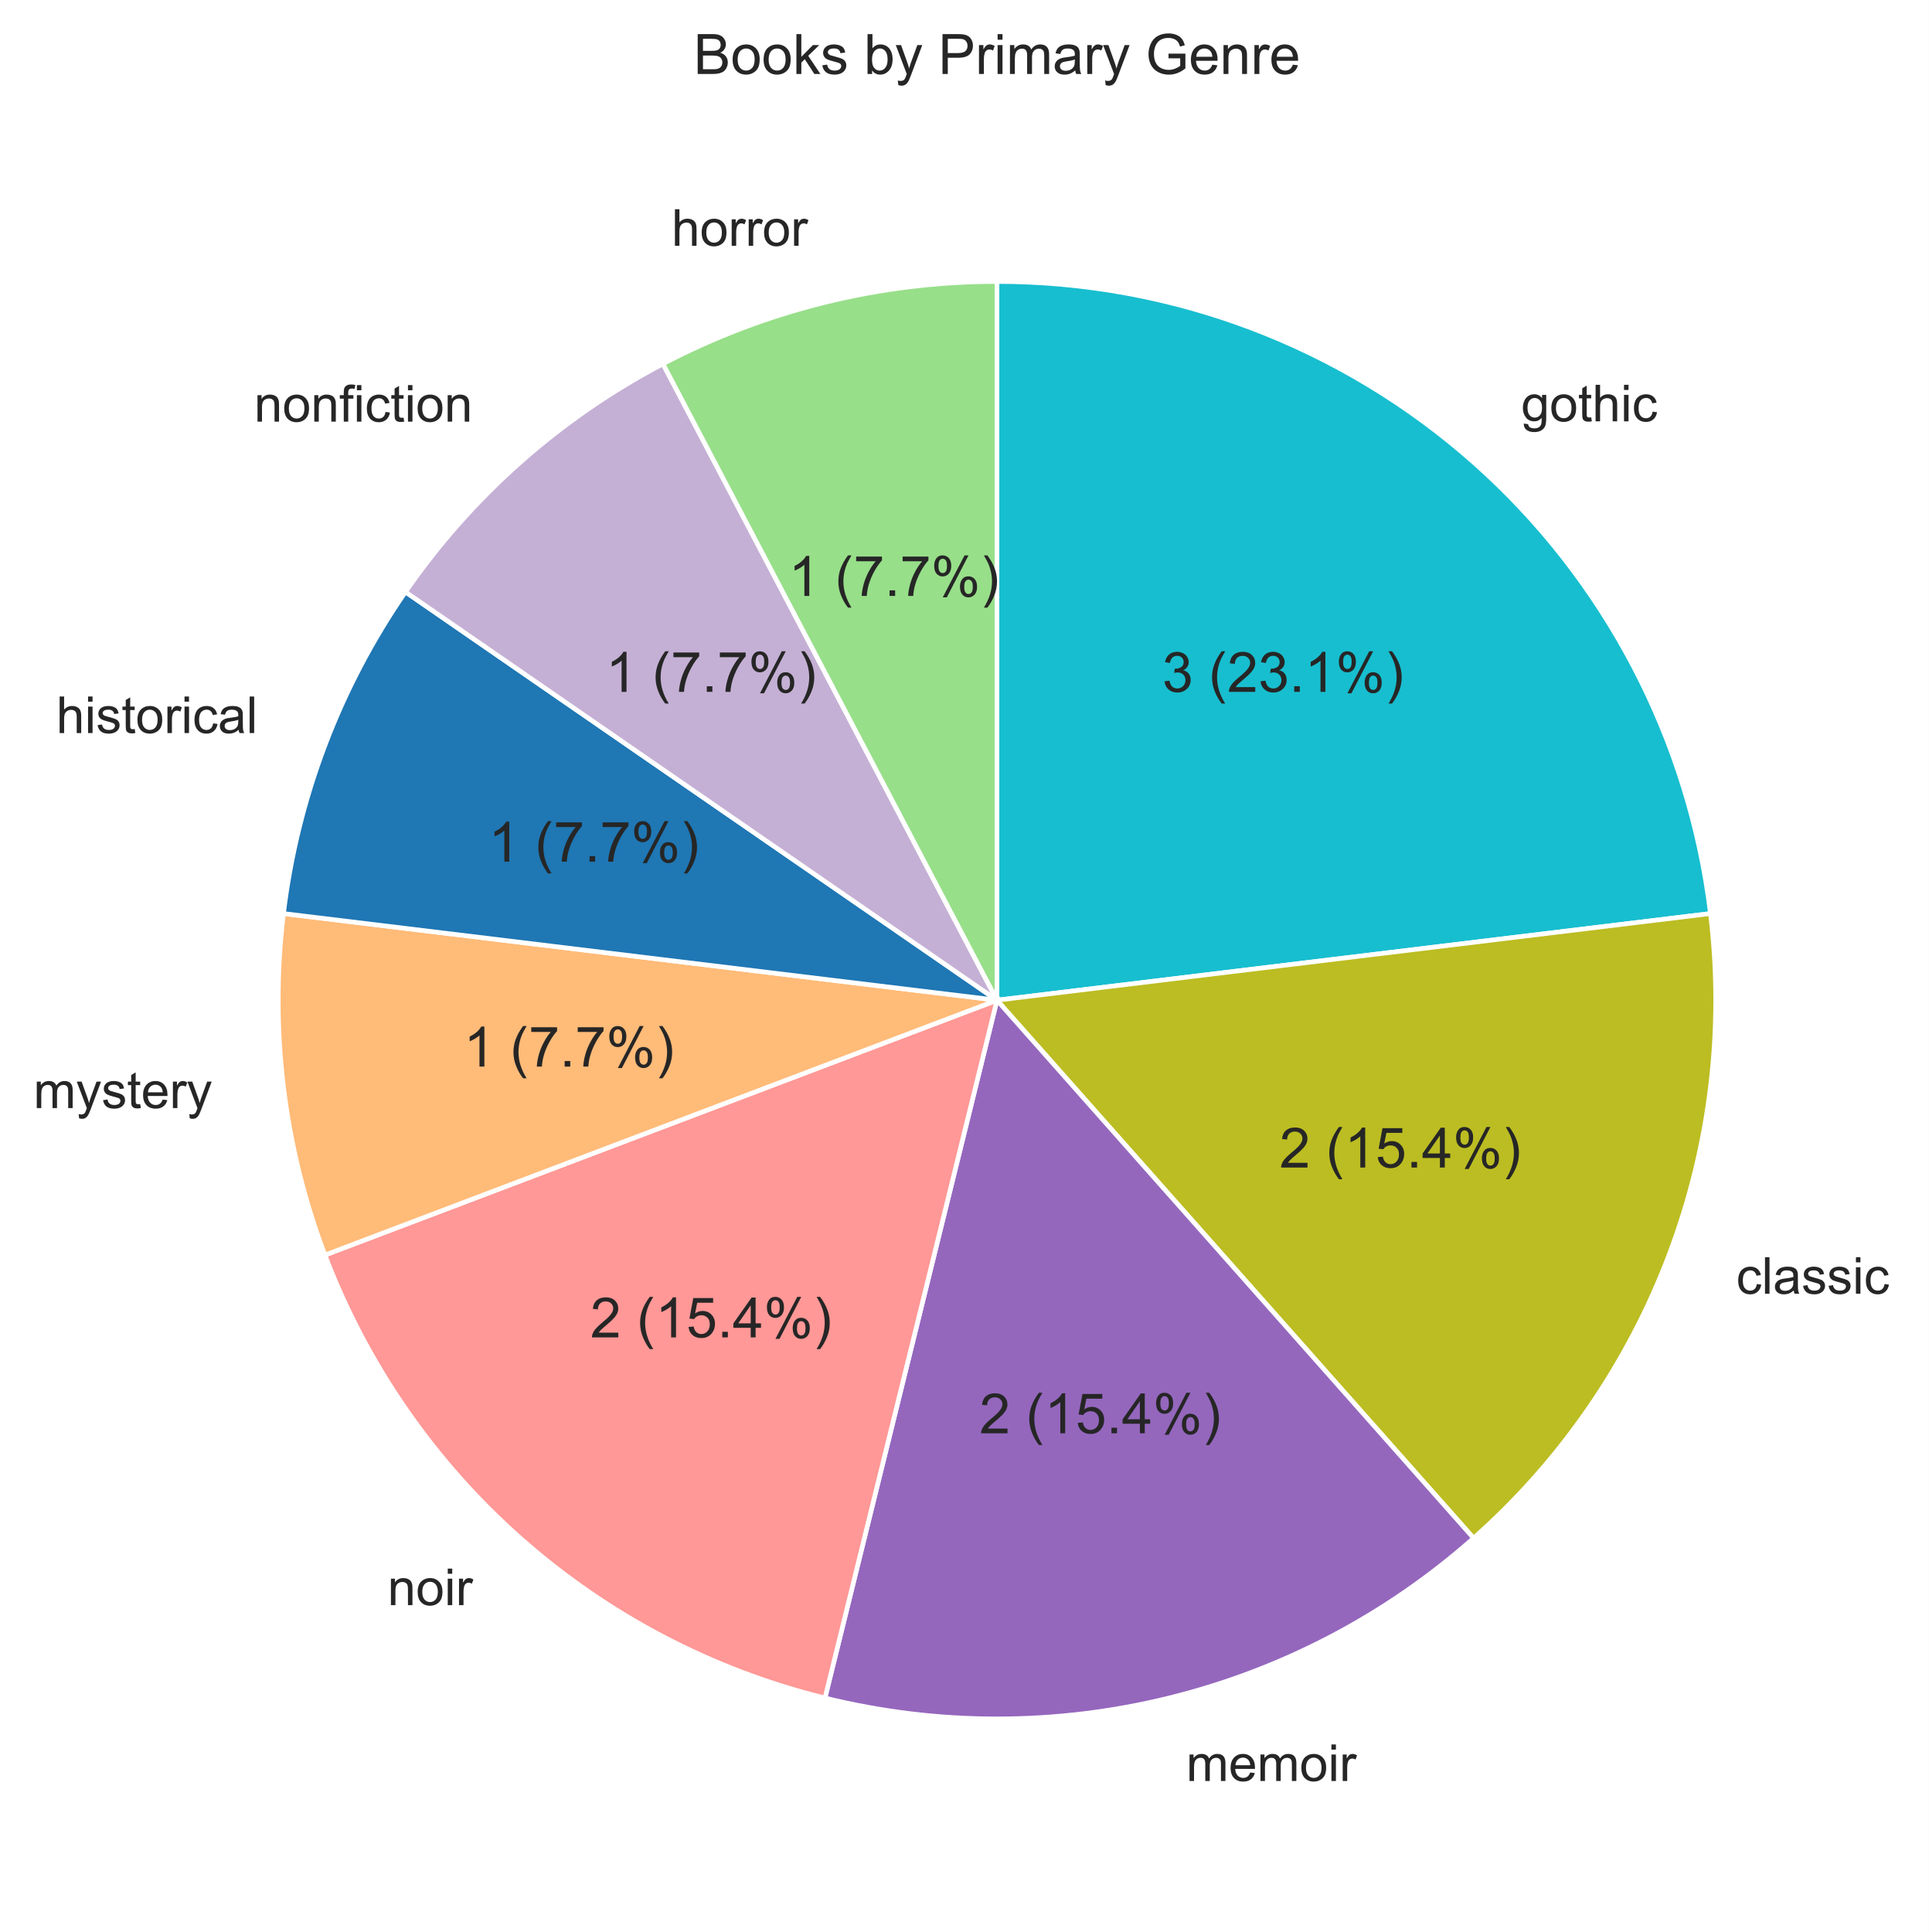
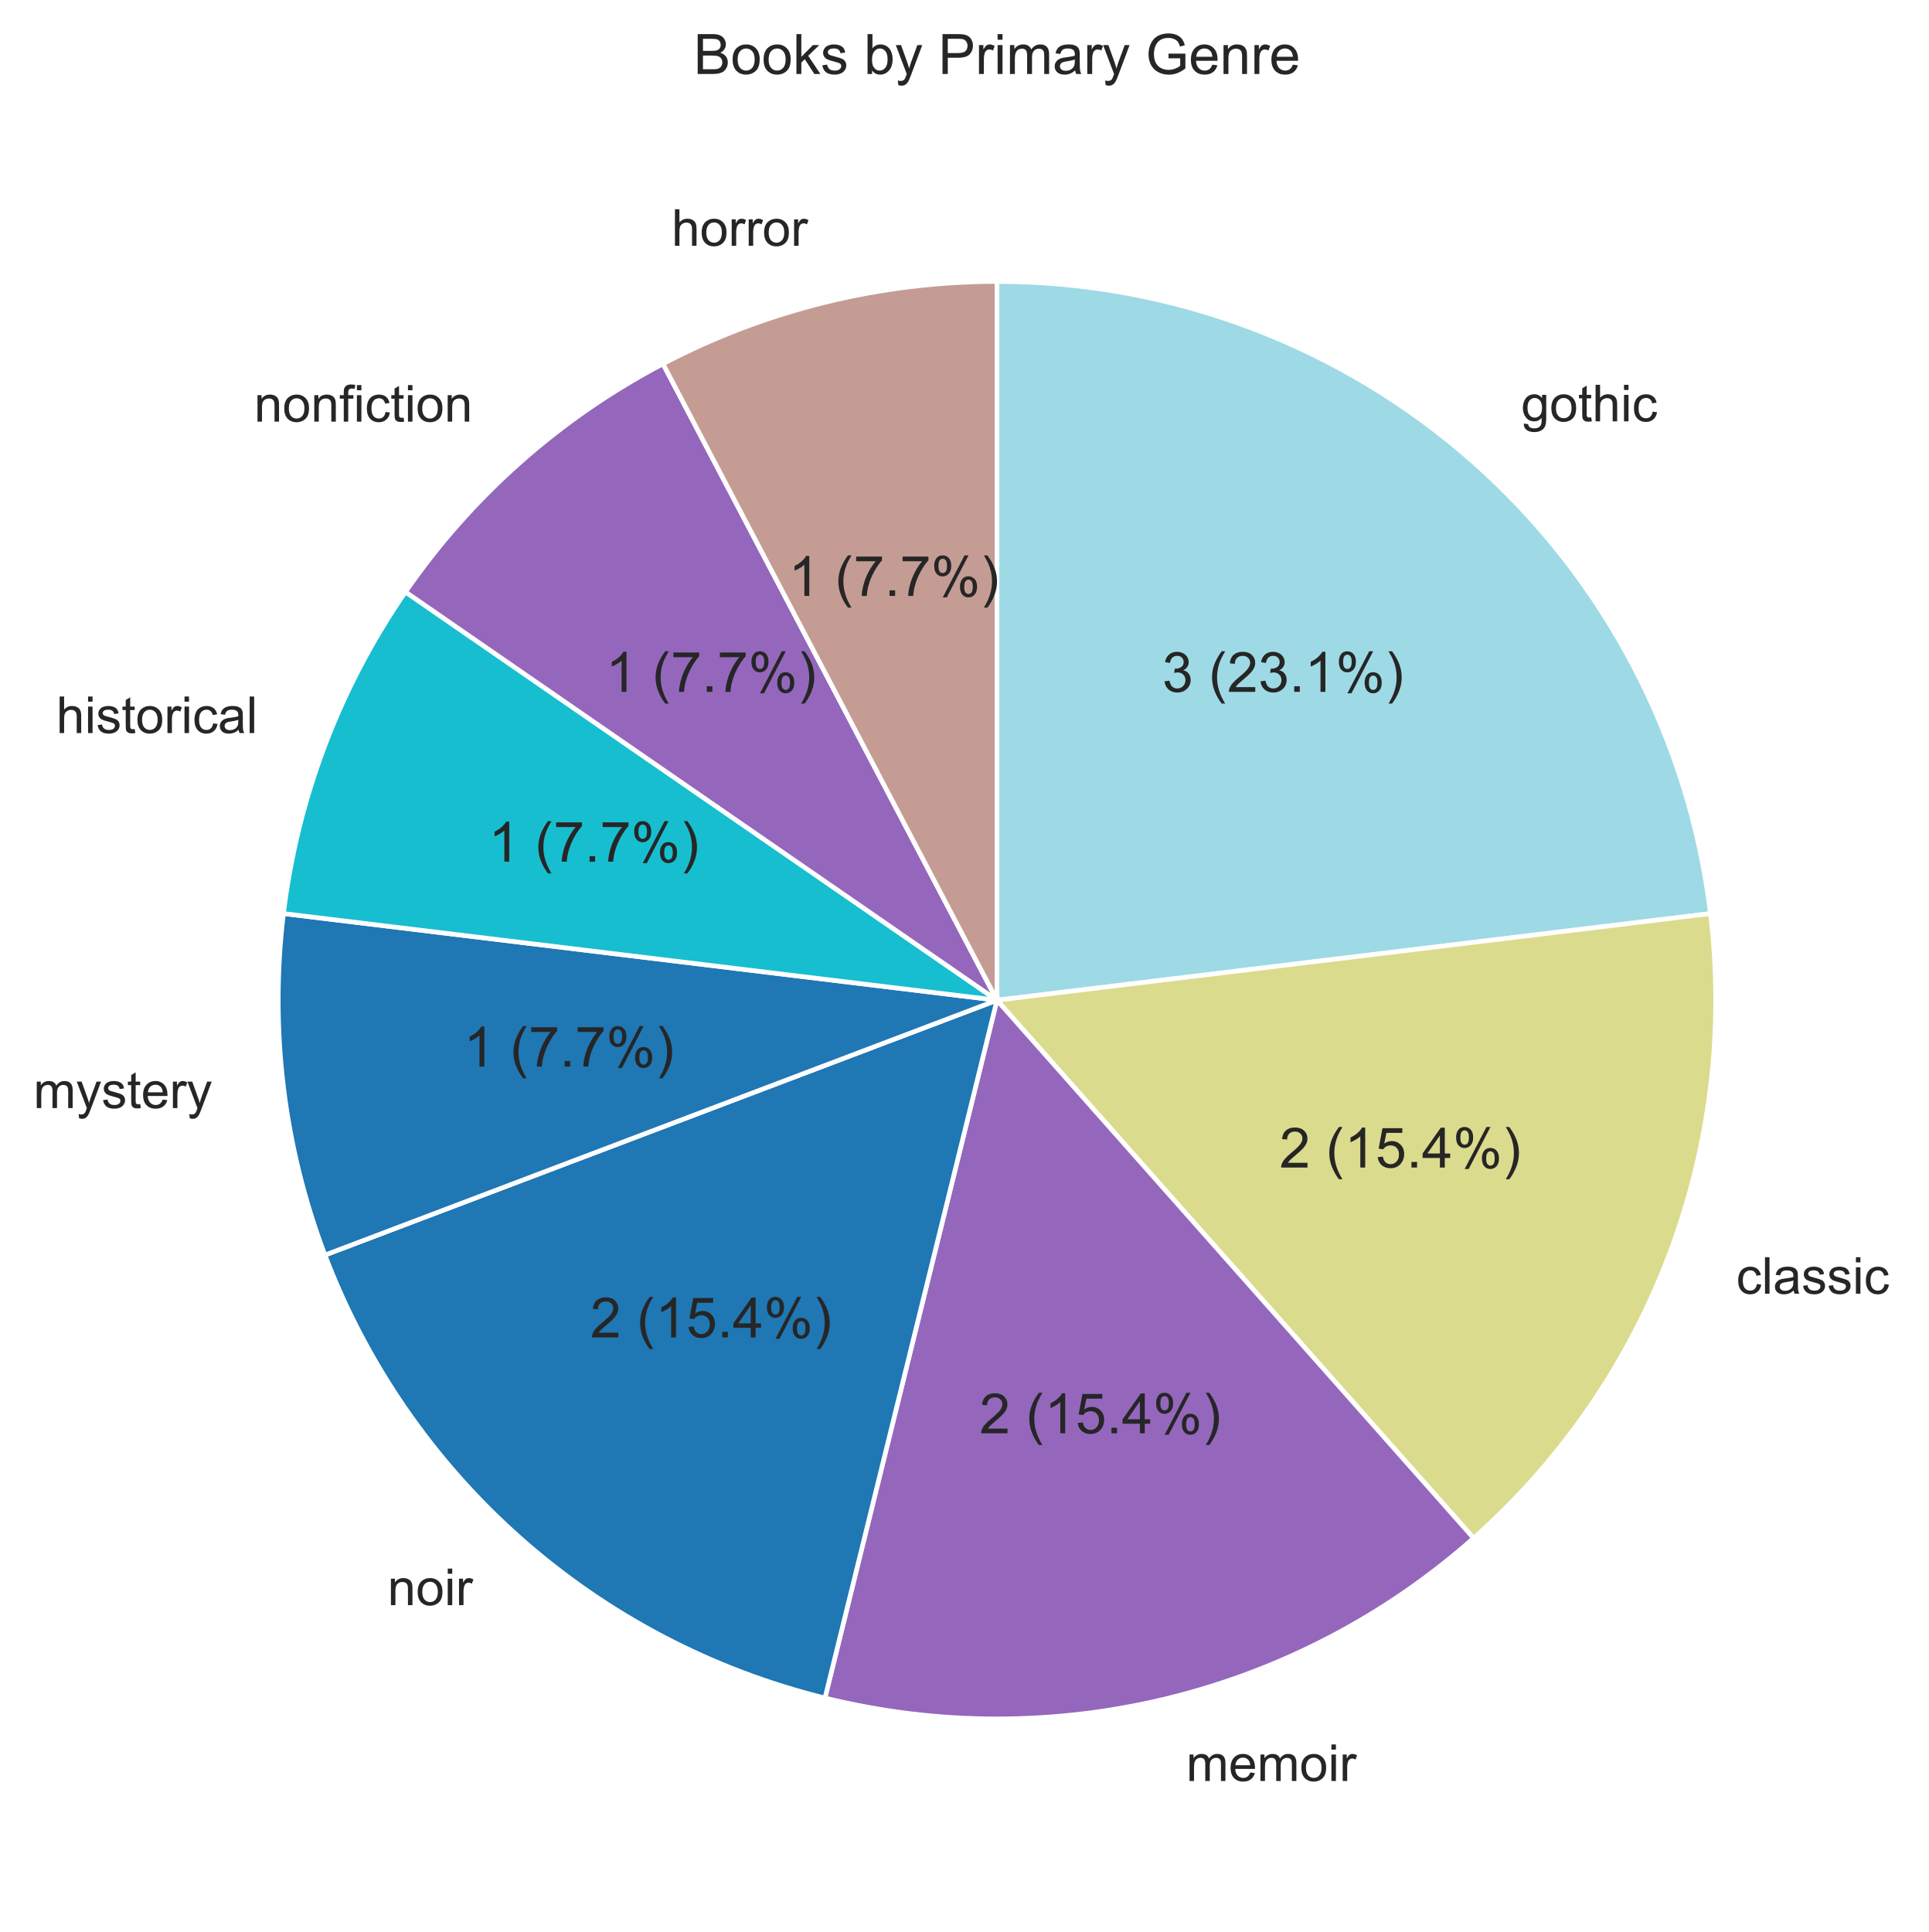
<svg xmlns="http://www.w3.org/2000/svg" xmlns:xlink="http://www.w3.org/1999/xlink" width="415.526pt" height="416.231pt" viewBox="0 0 415.526 416.231" version="1.1">
  <defs>
    <style type="text/css">*{stroke-linejoin: round; stroke-linecap: butt}</style>
  </defs>
  <g id="figure_1">
    <g id="patch_1">
      <path d="M 0 416.231  L 415.526 416.231  L 415.526 0  L 0 0  z " style="fill: #ffffff" />
    </g>
    <g id="axes_1">
      <g id="matplotlib.axis_1" />
      <g id="matplotlib.axis_2" />
      <g id="patch_2">
-         <path d="M 368.487 196.819  C 363.928 159.272 345.766 124.667 317.455 99.585  C 289.144 74.504 252.601 60.645 214.778 60.645  L 214.778 215.483  z " style="fill: #17becf; stroke: #ffffff; stroke-linejoin: miter" />
+         <path d="M 368.487 196.819  C 363.928 159.272 345.766 124.667 317.455 99.585  C 289.144 74.504 252.601 60.645 214.778 60.645  L 214.778 215.483  z " style="fill: #9edae5; stroke: #ffffff; stroke-linejoin: miter" />
      </g>
      <g id="patch_3">
-         <path d="M 317.455 331.381  C 336.217 314.759 350.666 293.827 359.554 270.389  C 368.443 246.952 371.509 221.703 368.487 196.819  L 214.778 215.483  z " style="fill: #bcbd22; stroke: #ffffff; stroke-linejoin: miter" />
+         <path d="M 317.455 331.381  C 336.217 314.759 350.666 293.827 359.554 270.389  C 368.443 246.952 371.509 221.703 368.487 196.819  L 214.778 215.483  z " style="fill: #dbdb8d; stroke: #ffffff; stroke-linejoin: miter" />
      </g>
      <g id="patch_4">
        <path d="M 177.723 365.822  C 202.061 371.821 227.496 371.821 251.833 365.822  C 276.171 359.823 298.692 348.003 317.455 331.381  L 214.778 215.483  z " style="fill: #9467bd; stroke: #ffffff; stroke-linejoin: miter" />
      </g>
      <g id="patch_5">
-         <path d="M 70.002 270.389  C 78.891 293.827 93.339 314.759 112.102 331.381  C 130.864 348.003 153.385 359.823 177.723 365.822  L 214.778 215.483  z " style="fill: #ff9896; stroke: #ffffff; stroke-linejoin: miter" />
+         <path d="M 70.002 270.389  C 78.891 293.827 93.339 314.759 112.102 331.381  C 130.864 348.003 153.385 359.823 177.723 365.822  L 214.778 215.483  z " style="fill: #1f77b4; stroke: #ffffff; stroke-linejoin: miter" />
      </g>
      <g id="patch_6">
-         <path d="M 61.069 196.819  C 59.564 209.216 59.564 221.75 61.069 234.147  C 62.574 246.544 65.574 258.713 70.002 270.389  L 214.778 215.483  z " style="fill: #ffbb78; stroke: #ffffff; stroke-linejoin: miter" />
+         <path d="M 61.069 196.819  C 59.564 209.216 59.564 221.75 61.069 234.147  C 62.574 246.544 65.574 258.713 70.002 270.389  L 214.778 215.483  z " style="fill: #1f77b4; stroke: #ffffff; stroke-linejoin: miter" />
      </g>
      <g id="patch_7">
-         <path d="M 87.349 127.525  C 80.255 137.802 74.43 148.9 70.002 160.577  C 65.574 172.253 62.574 184.423 61.069 196.819  L 214.778 215.483  z " style="fill: #1f77b4; stroke: #ffffff; stroke-linejoin: miter" />
+         <path d="M 87.349 127.525  C 80.255 137.802 74.43 148.9 70.002 160.577  C 65.574 172.253 62.574 184.423 61.069 196.819  L 214.778 215.483  z " style="fill: #17becf; stroke: #ffffff; stroke-linejoin: miter" />
      </g>
      <g id="patch_8">
-         <path d="M 142.821 78.381  C 131.764 84.184 121.449 91.304 112.102 99.585  C 102.754 107.866 94.443 117.248 87.349 127.525  L 214.778 215.483  z " style="fill: #c5b0d5; stroke: #ffffff; stroke-linejoin: miter" />
+         <path d="M 142.821 78.381  C 131.764 84.184 121.449 91.304 112.102 99.585  C 102.754 107.866 94.443 117.248 87.349 127.525  L 214.778 215.483  z " style="fill: #9467bd; stroke: #ffffff; stroke-linejoin: miter" />
      </g>
      <g id="patch_9">
-         <path d="M 214.778 60.645  C 202.29 60.645 189.848 62.156 177.723 65.144  C 165.598 68.133 153.879 72.577 142.821 78.381  L 214.778 215.483  z " style="fill: #98df8a; stroke: #ffffff; stroke-linejoin: miter" />
+         <path d="M 214.778 60.645  C 202.29 60.645 189.848 62.156 177.723 65.144  C 165.598 68.133 153.879 72.577 142.821 78.381  L 214.778 215.483  z " style="fill: #c49c94; stroke: #ffffff; stroke-linejoin: miter" />
      </g>
      <g id="text_1">
        <g style="fill: #262626" transform="translate(327.7225 90.77466) scale(0.11 -0.11)">
          <defs>
            <path id="ArialMT-67" d="M 319 -275  L 866 -356  Q 900 -609 1056 -725  Q 1266 -881 1628 -881  Q 2019 -881 2231 -725  Q 2444 -569 2519 -288  Q 2563 -116 2559 434  Q 2191 0 1641 0  Q 956 0 581 494  Q 206 988 206 1678  Q 206 2153 378 2554  Q 550 2956 876 3175  Q 1203 3394 1644 3394  Q 2231 3394 2613 2919  L 2613 3319  L 3131 3319  L 3131 450  Q 3131 -325 2973 -648  Q 2816 -972 2473 -1159  Q 2131 -1347 1631 -1347  Q 1038 -1347 672 -1080  Q 306 -813 319 -275  z M 784 1719  Q 784 1066 1043 766  Q 1303 466 1694 466  Q 2081 466 2343 764  Q 2606 1063 2606 1700  Q 2606 2309 2336 2618  Q 2066 2928 1684 2928  Q 1309 2928 1046 2623  Q 784 2319 784 1719  z " transform="scale(0.015625)" />
            <path id="ArialMT-6f" d="M 213 1659  Q 213 2581 725 3025  Q 1153 3394 1769 3394  Q 2453 3394 2887 2945  Q 3322 2497 3322 1706  Q 3322 1066 3130 698  Q 2938 331 2570 128  Q 2203 -75 1769 -75  Q 1072 -75 642 372  Q 213 819 213 1659  z M 791 1659  Q 791 1022 1069 705  Q 1347 388 1769 388  Q 2188 388 2466 706  Q 2744 1025 2744 1678  Q 2744 2294 2464 2611  Q 2184 2928 1769 2928  Q 1347 2928 1069 2612  Q 791 2297 791 1659  z " transform="scale(0.015625)" />
            <path id="ArialMT-74" d="M 1650 503  L 1731 6  Q 1494 -44 1306 -44  Q 1000 -44 831 53  Q 663 150 594 308  Q 525 466 525 972  L 525 2881  L 113 2881  L 113 3319  L 525 3319  L 525 4141  L 1084 4478  L 1084 3319  L 1650 3319  L 1650 2881  L 1084 2881  L 1084 941  Q 1084 700 1114 631  Q 1144 563 1211 522  Q 1278 481 1403 481  Q 1497 481 1650 503  z " transform="scale(0.015625)" />
            <path id="ArialMT-68" d="M 422 0  L 422 4581  L 984 4581  L 984 2938  Q 1378 3394 1978 3394  Q 2347 3394 2619 3248  Q 2891 3103 3008 2847  Q 3125 2591 3125 2103  L 3125 0  L 2563 0  L 2563 2103  Q 2563 2525 2380 2717  Q 2197 2909 1863 2909  Q 1613 2909 1392 2779  Q 1172 2650 1078 2428  Q 984 2206 984 1816  L 984 0  L 422 0  z " transform="scale(0.015625)" />
            <path id="ArialMT-69" d="M 425 3934  L 425 4581  L 988 4581  L 988 3934  L 425 3934  z M 425 0  L 425 3319  L 988 3319  L 988 0  L 425 0  z " transform="scale(0.015625)" />
            <path id="ArialMT-63" d="M 2588 1216  L 3141 1144  Q 3050 572 2676 248  Q 2303 -75 1759 -75  Q 1078 -75 664 370  Q 250 816 250 1647  Q 250 2184 428 2587  Q 606 2991 970 3192  Q 1334 3394 1763 3394  Q 2303 3394 2647 3120  Q 2991 2847 3088 2344  L 2541 2259  Q 2463 2594 2264 2762  Q 2066 2931 1784 2931  Q 1359 2931 1093 2626  Q 828 2322 828 1663  Q 828 994 1084 691  Q 1341 388 1753 388  Q 2084 388 2306 591  Q 2528 794 2588 1216  z " transform="scale(0.015625)" />
          </defs>
          <use xlink:href="#ArialMT-67" />
          <use xlink:href="#ArialMT-6f" x="55.615" />
          <use xlink:href="#ArialMT-74" x="111.23" />
          <use xlink:href="#ArialMT-68" x="139.014" />
          <use xlink:href="#ArialMT-69" x="194.629" />
          <use xlink:href="#ArialMT-63" x="216.846" />
        </g>
      </g>
      <g id="text_2">
        <g style="fill: #262626" transform="translate(250.3733 149.0494) scale(0.12 -0.12)">
          <defs>
            <path id="ArialMT-33" d="M 269 1209  L 831 1284  Q 928 806 1161 595  Q 1394 384 1728 384  Q 2125 384 2398 659  Q 2672 934 2672 1341  Q 2672 1728 2419 1979  Q 2166 2231 1775 2231  Q 1616 2231 1378 2169  L 1441 2663  Q 1497 2656 1531 2656  Q 1891 2656 2178 2843  Q 2466 3031 2466 3422  Q 2466 3731 2256 3934  Q 2047 4138 1716 4138  Q 1388 4138 1169 3931  Q 950 3725 888 3313  L 325 3413  Q 428 3978 793 4289  Q 1159 4600 1703 4600  Q 2078 4600 2393 4439  Q 2709 4278 2876 4000  Q 3044 3722 3044 3409  Q 3044 3113 2884 2869  Q 2725 2625 2413 2481  Q 2819 2388 3044 2092  Q 3269 1797 3269 1353  Q 3269 753 2831 336  Q 2394 -81 1725 -81  Q 1122 -81 723 278  Q 325 638 269 1209  z " transform="scale(0.015625)" />
            <path id="ArialMT-20" transform="scale(0.015625)" />
            <path id="ArialMT-28" d="M 1497 -1347  Q 1031 -759 709 28  Q 388 816 388 1659  Q 388 2403 628 3084  Q 909 3875 1497 4659  L 1900 4659  Q 1522 4009 1400 3731  Q 1209 3300 1100 2831  Q 966 2247 966 1656  Q 966 153 1900 -1347  L 1497 -1347  z " transform="scale(0.015625)" />
            <path id="ArialMT-32" d="M 3222 541  L 3222 0  L 194 0  Q 188 203 259 391  Q 375 700 629 1000  Q 884 1300 1366 1694  Q 2113 2306 2375 2664  Q 2638 3022 2638 3341  Q 2638 3675 2398 3904  Q 2159 4134 1775 4134  Q 1369 4134 1125 3890  Q 881 3647 878 3216  L 300 3275  Q 359 3922 746 4261  Q 1134 4600 1788 4600  Q 2447 4600 2831 4234  Q 3216 3869 3216 3328  Q 3216 3053 3103 2787  Q 2991 2522 2730 2228  Q 2469 1934 1863 1422  Q 1356 997 1212 845  Q 1069 694 975 541  L 3222 541  z " transform="scale(0.015625)" />
            <path id="ArialMT-2e" d="M 581 0  L 581 641  L 1222 641  L 1222 0  L 581 0  z " transform="scale(0.015625)" />
            <path id="ArialMT-31" d="M 2384 0  L 1822 0  L 1822 3584  Q 1619 3391 1289 3197  Q 959 3003 697 2906  L 697 3450  Q 1169 3672 1522 3987  Q 1875 4303 2022 4600  L 2384 4600  L 2384 0  z " transform="scale(0.015625)" />
            <path id="ArialMT-25" d="M 372 3481  Q 372 3972 619 4315  Q 866 4659 1334 4659  Q 1766 4659 2048 4351  Q 2331 4044 2331 3447  Q 2331 2866 2045 2552  Q 1759 2238 1341 2238  Q 925 2238 648 2547  Q 372 2856 372 3481  z M 1350 4272  Q 1141 4272 1002 4090  Q 863 3909 863 3425  Q 863 2984 1003 2804  Q 1144 2625 1350 2625  Q 1563 2625 1702 2806  Q 1841 2988 1841 3469  Q 1841 3913 1700 4092  Q 1559 4272 1350 4272  z M 1353 -169  L 3859 4659  L 4316 4659  L 1819 -169  L 1353 -169  z M 3334 1075  Q 3334 1569 3581 1911  Q 3828 2253 4300 2253  Q 4731 2253 5014 1945  Q 5297 1638 5297 1041  Q 5297 459 5011 145  Q 4725 -169 4303 -169  Q 3888 -169 3611 142  Q 3334 453 3334 1075  z M 4316 1866  Q 4103 1866 3964 1684  Q 3825 1503 3825 1019  Q 3825 581 3965 400  Q 4106 219 4313 219  Q 4528 219 4667 400  Q 4806 581 4806 1063  Q 4806 1506 4665 1686  Q 4525 1866 4316 1866  z " transform="scale(0.015625)" />
            <path id="ArialMT-29" d="M 791 -1347  L 388 -1347  Q 1322 153 1322 1656  Q 1322 2244 1188 2822  Q 1081 3291 891 3722  Q 769 4003 388 4659  L 791 4659  Q 1378 3875 1659 3084  Q 1900 2403 1900 1659  Q 1900 816 1576 28  Q 1253 -759 791 -1347  z " transform="scale(0.015625)" />
          </defs>
          <use xlink:href="#ArialMT-33" />
          <use xlink:href="#ArialMT-20" x="55.615" />
          <use xlink:href="#ArialMT-28" x="83.398" />
          <use xlink:href="#ArialMT-32" x="116.699" />
          <use xlink:href="#ArialMT-33" x="172.314" />
          <use xlink:href="#ArialMT-2e" x="227.93" />
          <use xlink:href="#ArialMT-31" x="255.713" />
          <use xlink:href="#ArialMT-25" x="311.328" />
          <use xlink:href="#ArialMT-29" x="400.244" />
        </g>
      </g>
      <g id="text_3">
        <g style="fill: #262626" transform="translate(374.032 278.7238) scale(0.11 -0.11)">
          <defs>
            <path id="ArialMT-6c" d="M 409 0  L 409 4581  L 972 4581  L 972 0  L 409 0  z " transform="scale(0.015625)" />
            <path id="ArialMT-61" d="M 2588 409  Q 2275 144 1986 34  Q 1697 -75 1366 -75  Q 819 -75 525 192  Q 231 459 231 875  Q 231 1119 342 1320  Q 453 1522 633 1644  Q 813 1766 1038 1828  Q 1203 1872 1538 1913  Q 2219 1994 2541 2106  Q 2544 2222 2544 2253  Q 2544 2597 2384 2738  Q 2169 2928 1744 2928  Q 1347 2928 1158 2789  Q 969 2650 878 2297  L 328 2372  Q 403 2725 575 2942  Q 747 3159 1072 3276  Q 1397 3394 1825 3394  Q 2250 3394 2515 3294  Q 2781 3194 2906 3042  Q 3031 2891 3081 2659  Q 3109 2516 3109 2141  L 3109 1391  Q 3109 606 3145 398  Q 3181 191 3288 0  L 2700 0  Q 2613 175 2588 409  z M 2541 1666  Q 2234 1541 1622 1453  Q 1275 1403 1131 1340  Q 988 1278 909 1158  Q 831 1038 831 891  Q 831 666 1001 516  Q 1172 366 1500 366  Q 1825 366 2078 508  Q 2331 650 2450 897  Q 2541 1088 2541 1459  L 2541 1666  z " transform="scale(0.015625)" />
            <path id="ArialMT-73" d="M 197 991  L 753 1078  Q 800 744 1014 566  Q 1228 388 1613 388  Q 2000 388 2187 545  Q 2375 703 2375 916  Q 2375 1106 2209 1216  Q 2094 1291 1634 1406  Q 1016 1563 777 1677  Q 538 1791 414 1992  Q 291 2194 291 2438  Q 291 2659 392 2848  Q 494 3038 669 3163  Q 800 3259 1026 3326  Q 1253 3394 1513 3394  Q 1903 3394 2198 3281  Q 2494 3169 2634 2976  Q 2775 2784 2828 2463  L 2278 2388  Q 2241 2644 2061 2787  Q 1881 2931 1553 2931  Q 1166 2931 1000 2803  Q 834 2675 834 2503  Q 834 2394 903 2306  Q 972 2216 1119 2156  Q 1203 2125 1616 2013  Q 2213 1853 2448 1751  Q 2684 1650 2818 1456  Q 2953 1263 2953 975  Q 2953 694 2789 445  Q 2625 197 2315 61  Q 2006 -75 1616 -75  Q 969 -75 630 194  Q 291 463 197 991  z " transform="scale(0.015625)" />
          </defs>
          <use xlink:href="#ArialMT-63" />
          <use xlink:href="#ArialMT-6c" x="50" />
          <use xlink:href="#ArialMT-61" x="72.217" />
          <use xlink:href="#ArialMT-73" x="127.832" />
          <use xlink:href="#ArialMT-73" x="177.832" />
          <use xlink:href="#ArialMT-69" x="227.832" />
          <use xlink:href="#ArialMT-63" x="250.049" />
        </g>
      </g>
      <g id="text_4">
        <g style="fill: #262626" transform="translate(275.633 251.532) scale(0.12 -0.12)">
          <defs>
            <path id="ArialMT-35" d="M 266 1200  L 856 1250  Q 922 819 1161 601  Q 1400 384 1738 384  Q 2144 384 2425 690  Q 2706 997 2706 1503  Q 2706 1984 2436 2262  Q 2166 2541 1728 2541  Q 1456 2541 1237 2417  Q 1019 2294 894 2097  L 366 2166  L 809 4519  L 3088 4519  L 3088 3981  L 1259 3981  L 1013 2750  Q 1425 3038 1878 3038  Q 2478 3038 2890 2622  Q 3303 2206 3303 1553  Q 3303 931 2941 478  Q 2500 -78 1738 -78  Q 1113 -78 717 272  Q 322 622 266 1200  z " transform="scale(0.015625)" />
            <path id="ArialMT-34" d="M 2069 0  L 2069 1097  L 81 1097  L 81 1613  L 2172 4581  L 2631 4581  L 2631 1613  L 3250 1613  L 3250 1097  L 2631 1097  L 2631 0  L 2069 0  z M 2069 1613  L 2069 3678  L 634 1613  L 2069 1613  z " transform="scale(0.015625)" />
          </defs>
          <use xlink:href="#ArialMT-32" />
          <use xlink:href="#ArialMT-20" x="55.615" />
          <use xlink:href="#ArialMT-28" x="83.398" />
          <use xlink:href="#ArialMT-31" x="116.699" />
          <use xlink:href="#ArialMT-35" x="172.314" />
          <use xlink:href="#ArialMT-2e" x="227.93" />
          <use xlink:href="#ArialMT-34" x="255.713" />
          <use xlink:href="#ArialMT-25" x="311.328" />
          <use xlink:href="#ArialMT-29" x="400.244" />
        </g>
      </g>
      <g id="text_5">
        <g style="fill: #262626" transform="translate(255.5389 383.6994) scale(0.11 -0.11)">
          <defs>
            <path id="ArialMT-6d" d="M 422 0  L 422 3319  L 925 3319  L 925 2853  Q 1081 3097 1340 3245  Q 1600 3394 1931 3394  Q 2300 3394 2536 3241  Q 2772 3088 2869 2813  Q 3263 3394 3894 3394  Q 4388 3394 4653 3120  Q 4919 2847 4919 2278  L 4919 0  L 4359 0  L 4359 2091  Q 4359 2428 4304 2576  Q 4250 2725 4106 2815  Q 3963 2906 3769 2906  Q 3419 2906 3187 2673  Q 2956 2441 2956 1928  L 2956 0  L 2394 0  L 2394 2156  Q 2394 2531 2256 2718  Q 2119 2906 1806 2906  Q 1569 2906 1367 2781  Q 1166 2656 1075 2415  Q 984 2175 984 1722  L 984 0  L 422 0  z " transform="scale(0.015625)" />
            <path id="ArialMT-65" d="M 2694 1069  L 3275 997  Q 3138 488 2766 206  Q 2394 -75 1816 -75  Q 1088 -75 661 373  Q 234 822 234 1631  Q 234 2469 665 2931  Q 1097 3394 1784 3394  Q 2450 3394 2872 2941  Q 3294 2488 3294 1666  Q 3294 1616 3291 1516  L 816 1516  Q 847 969 1125 678  Q 1403 388 1819 388  Q 2128 388 2347 550  Q 2566 713 2694 1069  z M 847 1978  L 2700 1978  Q 2663 2397 2488 2606  Q 2219 2931 1791 2931  Q 1403 2931 1139 2672  Q 875 2413 847 1978  z " transform="scale(0.015625)" />
            <path id="ArialMT-72" d="M 416 0  L 416 3319  L 922 3319  L 922 2816  Q 1116 3169 1280 3281  Q 1444 3394 1641 3394  Q 1925 3394 2219 3213  L 2025 2691  Q 1819 2813 1613 2813  Q 1428 2813 1281 2702  Q 1134 2591 1072 2394  Q 978 2094 978 1738  L 978 0  L 416 0  z " transform="scale(0.015625)" />
          </defs>
          <use xlink:href="#ArialMT-6d" />
          <use xlink:href="#ArialMT-65" x="83.301" />
          <use xlink:href="#ArialMT-6d" x="138.916" />
          <use xlink:href="#ArialMT-6f" x="222.217" />
          <use xlink:href="#ArialMT-69" x="277.832" />
          <use xlink:href="#ArialMT-72" x="300.049" />
        </g>
      </g>
      <g id="text_6">
        <g style="fill: #262626" transform="translate(211.0004 308.7914) scale(0.12 -0.12)">
          <use xlink:href="#ArialMT-32" />
          <use xlink:href="#ArialMT-20" x="55.615" />
          <use xlink:href="#ArialMT-28" x="83.398" />
          <use xlink:href="#ArialMT-31" x="116.699" />
          <use xlink:href="#ArialMT-35" x="172.314" />
          <use xlink:href="#ArialMT-2e" x="227.93" />
          <use xlink:href="#ArialMT-34" x="255.713" />
          <use xlink:href="#ArialMT-25" x="311.328" />
          <use xlink:href="#ArialMT-29" x="400.244" />
        </g>
      </g>
      <g id="text_7">
        <g style="fill: #262626" transform="translate(83.49322 345.8145) scale(0.11 -0.11)">
          <defs>
            <path id="ArialMT-6e" d="M 422 0  L 422 3319  L 928 3319  L 928 2847  Q 1294 3394 1984 3394  Q 2284 3394 2536 3286  Q 2788 3178 2913 3003  Q 3038 2828 3088 2588  Q 3119 2431 3119 2041  L 3119 0  L 2556 0  L 2556 2019  Q 2556 2363 2490 2533  Q 2425 2703 2258 2804  Q 2091 2906 1866 2906  Q 1506 2906 1245 2678  Q 984 2450 984 1813  L 984 0  L 422 0  z " transform="scale(0.015625)" />
          </defs>
          <use xlink:href="#ArialMT-6e" />
          <use xlink:href="#ArialMT-6f" x="55.615" />
          <use xlink:href="#ArialMT-69" x="111.23" />
          <use xlink:href="#ArialMT-72" x="133.447" />
        </g>
      </g>
      <g id="text_8">
        <g style="fill: #262626" transform="translate(127.1614 288.1269) scale(0.12 -0.12)">
          <use xlink:href="#ArialMT-32" />
          <use xlink:href="#ArialMT-20" x="55.615" />
          <use xlink:href="#ArialMT-28" x="83.398" />
          <use xlink:href="#ArialMT-31" x="116.699" />
          <use xlink:href="#ArialMT-35" x="172.314" />
          <use xlink:href="#ArialMT-2e" x="227.93" />
          <use xlink:href="#ArialMT-34" x="255.713" />
          <use xlink:href="#ArialMT-25" x="311.328" />
          <use xlink:href="#ArialMT-29" x="400.244" />
        </g>
      </g>
      <g id="text_9">
        <g style="fill: #262626" transform="translate(7.2 238.7279) scale(0.11 -0.11)">
          <defs>
            <path id="ArialMT-79" d="M 397 -1278  L 334 -750  Q 519 -800 656 -800  Q 844 -800 956 -737  Q 1069 -675 1141 -563  Q 1194 -478 1313 -144  Q 1328 -97 1363 -6  L 103 3319  L 709 3319  L 1400 1397  Q 1534 1031 1641 628  Q 1738 1016 1872 1384  L 2581 3319  L 3144 3319  L 1881 -56  Q 1678 -603 1566 -809  Q 1416 -1088 1222 -1217  Q 1028 -1347 759 -1347  Q 597 -1347 397 -1278  z " transform="scale(0.015625)" />
          </defs>
          <use xlink:href="#ArialMT-6d" />
          <use xlink:href="#ArialMT-79" x="83.301" />
          <use xlink:href="#ArialMT-73" x="133.301" />
          <use xlink:href="#ArialMT-74" x="183.301" />
          <use xlink:href="#ArialMT-65" x="211.084" />
          <use xlink:href="#ArialMT-72" x="266.699" />
          <use xlink:href="#ArialMT-79" x="300" />
        </g>
      </g>
      <g id="text_10">
        <g style="fill: #262626" transform="translate(99.87845 229.7863) scale(0.12 -0.12)">
          <defs>
            <path id="ArialMT-37" d="M 303 3981  L 303 4522  L 3269 4522  L 3269 4084  Q 2831 3619 2401 2847  Q 1972 2075 1738 1259  Q 1569 684 1522 0  L 944 0  Q 953 541 1156 1306  Q 1359 2072 1739 2783  Q 2119 3494 2547 3981  L 303 3981  z " transform="scale(0.015625)" />
          </defs>
          <use xlink:href="#ArialMT-31" />
          <use xlink:href="#ArialMT-20" x="55.615" />
          <use xlink:href="#ArialMT-28" x="83.398" />
          <use xlink:href="#ArialMT-37" x="116.699" />
          <use xlink:href="#ArialMT-2e" x="172.314" />
          <use xlink:href="#ArialMT-37" x="200.098" />
          <use xlink:href="#ArialMT-25" x="255.713" />
          <use xlink:href="#ArialMT-29" x="344.629" />
        </g>
      </g>
      <g id="text_11">
        <g style="fill: #262626" transform="translate(12.12273 157.9299) scale(0.11 -0.11)">
          <use xlink:href="#ArialMT-68" />
          <use xlink:href="#ArialMT-69" x="55.615" />
          <use xlink:href="#ArialMT-73" x="77.832" />
          <use xlink:href="#ArialMT-74" x="127.832" />
          <use xlink:href="#ArialMT-6f" x="155.615" />
          <use xlink:href="#ArialMT-72" x="211.23" />
          <use xlink:href="#ArialMT-69" x="244.531" />
          <use xlink:href="#ArialMT-63" x="266.748" />
          <use xlink:href="#ArialMT-61" x="316.748" />
          <use xlink:href="#ArialMT-6c" x="372.363" />
        </g>
      </g>
      <g id="text_12">
        <g style="fill: #262626" transform="translate(105.2383 185.6444) scale(0.12 -0.12)">
          <use xlink:href="#ArialMT-31" />
          <use xlink:href="#ArialMT-20" x="55.615" />
          <use xlink:href="#ArialMT-28" x="83.398" />
          <use xlink:href="#ArialMT-37" x="116.699" />
          <use xlink:href="#ArialMT-2e" x="172.314" />
          <use xlink:href="#ArialMT-37" x="200.098" />
          <use xlink:href="#ArialMT-25" x="255.713" />
          <use xlink:href="#ArialMT-29" x="344.629" />
        </g>
      </g>
      <g id="text_13">
        <g style="fill: #262626" transform="translate(54.74887 90.83909) scale(0.11 -0.11)">
          <defs>
            <path id="ArialMT-66" d="M 556 0  L 556 2881  L 59 2881  L 59 3319  L 556 3319  L 556 3672  Q 556 4006 616 4169  Q 697 4388 901 4523  Q 1106 4659 1475 4659  Q 1713 4659 2000 4603  L 1916 4113  Q 1741 4144 1584 4144  Q 1328 4144 1222 4034  Q 1116 3925 1116 3625  L 1116 3319  L 1763 3319  L 1763 2881  L 1116 2881  L 1116 0  L 556 0  z " transform="scale(0.015625)" />
          </defs>
          <use xlink:href="#ArialMT-6e" />
          <use xlink:href="#ArialMT-6f" x="55.615" />
          <use xlink:href="#ArialMT-6e" x="111.23" />
          <use xlink:href="#ArialMT-66" x="166.846" />
          <use xlink:href="#ArialMT-69" x="194.629" />
          <use xlink:href="#ArialMT-63" x="216.846" />
          <use xlink:href="#ArialMT-74" x="266.846" />
          <use xlink:href="#ArialMT-69" x="294.629" />
          <use xlink:href="#ArialMT-6f" x="316.846" />
          <use xlink:href="#ArialMT-6e" x="372.461" />
        </g>
      </g>
      <g id="text_14">
        <g style="fill: #262626" transform="translate(130.4979 149.0494) scale(0.12 -0.12)">
          <use xlink:href="#ArialMT-31" />
          <use xlink:href="#ArialMT-20" x="55.615" />
          <use xlink:href="#ArialMT-28" x="83.398" />
          <use xlink:href="#ArialMT-37" x="116.699" />
          <use xlink:href="#ArialMT-2e" x="172.314" />
          <use xlink:href="#ArialMT-37" x="200.098" />
          <use xlink:href="#ArialMT-25" x="255.713" />
          <use xlink:href="#ArialMT-29" x="344.629" />
        </g>
      </g>
      <g id="text_15">
        <g style="fill: #262626" transform="translate(144.6786 52.95424) scale(0.11 -0.11)">
          <use xlink:href="#ArialMT-68" />
          <use xlink:href="#ArialMT-6f" x="55.615" />
          <use xlink:href="#ArialMT-72" x="111.23" />
          <use xlink:href="#ArialMT-72" x="144.531" />
          <use xlink:href="#ArialMT-6f" x="177.832" />
          <use xlink:href="#ArialMT-72" x="233.447" />
        </g>
      </g>
      <g id="text_16">
        <g style="fill: #262626" transform="translate(169.8708 128.3849) scale(0.12 -0.12)">
          <use xlink:href="#ArialMT-31" />
          <use xlink:href="#ArialMT-20" x="55.615" />
          <use xlink:href="#ArialMT-28" x="83.398" />
          <use xlink:href="#ArialMT-37" x="116.699" />
          <use xlink:href="#ArialMT-2e" x="172.314" />
          <use xlink:href="#ArialMT-37" x="200.098" />
          <use xlink:href="#ArialMT-25" x="255.713" />
          <use xlink:href="#ArialMT-29" x="344.629" />
        </g>
      </g>
      <g id="text_17">
        <g style="fill: #262626" transform="translate(149.4261 15.93562) scale(0.12 -0.12)">
          <defs>
            <path id="ArialMT-42" d="M 469 0  L 469 4581  L 2188 4581  Q 2713 4581 3030 4442  Q 3347 4303 3526 4014  Q 3706 3725 3706 3409  Q 3706 3116 3547 2856  Q 3388 2597 3066 2438  Q 3481 2316 3704 2022  Q 3928 1728 3928 1328  Q 3928 1006 3792 729  Q 3656 453 3456 303  Q 3256 153 2954 76  Q 2653 0 2216 0  L 469 0  z M 1075 2656  L 2066 2656  Q 2469 2656 2644 2709  Q 2875 2778 2992 2937  Q 3109 3097 3109 3338  Q 3109 3566 3000 3739  Q 2891 3913 2687 3977  Q 2484 4041 1991 4041  L 1075 4041  L 1075 2656  z M 1075 541  L 2216 541  Q 2509 541 2628 563  Q 2838 600 2978 687  Q 3119 775 3209 942  Q 3300 1109 3300 1328  Q 3300 1584 3169 1773  Q 3038 1963 2805 2039  Q 2572 2116 2134 2116  L 1075 2116  L 1075 541  z " transform="scale(0.015625)" />
            <path id="ArialMT-6b" d="M 425 0  L 425 4581  L 988 4581  L 988 1969  L 2319 3319  L 3047 3319  L 1778 2088  L 3175 0  L 2481 0  L 1384 1697  L 988 1316  L 988 0  L 425 0  z " transform="scale(0.015625)" />
            <path id="ArialMT-62" d="M 941 0  L 419 0  L 419 4581  L 981 4581  L 981 2947  Q 1338 3394 1891 3394  Q 2197 3394 2470 3270  Q 2744 3147 2920 2923  Q 3097 2700 3197 2384  Q 3297 2069 3297 1709  Q 3297 856 2875 390  Q 2453 -75 1863 -75  Q 1275 -75 941 416  L 941 0  z M 934 1684  Q 934 1088 1097 822  Q 1363 388 1816 388  Q 2184 388 2453 708  Q 2722 1028 2722 1663  Q 2722 2313 2464 2622  Q 2206 2931 1841 2931  Q 1472 2931 1203 2611  Q 934 2291 934 1684  z " transform="scale(0.015625)" />
            <path id="ArialMT-50" d="M 494 0  L 494 4581  L 2222 4581  Q 2678 4581 2919 4538  Q 3256 4481 3484 4323  Q 3713 4166 3852 3881  Q 3991 3597 3991 3256  Q 3991 2672 3619 2267  Q 3247 1863 2275 1863  L 1100 1863  L 1100 0  L 494 0  z M 1100 2403  L 2284 2403  Q 2872 2403 3119 2622  Q 3366 2841 3366 3238  Q 3366 3525 3220 3729  Q 3075 3934 2838 4000  Q 2684 4041 2272 4041  L 1100 4041  L 1100 2403  z " transform="scale(0.015625)" />
            <path id="ArialMT-47" d="M 2638 1797  L 2638 2334  L 4578 2338  L 4578 638  Q 4131 281 3656 101  Q 3181 -78 2681 -78  Q 2006 -78 1454 211  Q 903 500 622 1047  Q 341 1594 341 2269  Q 341 2938 620 3517  Q 900 4097 1425 4378  Q 1950 4659 2634 4659  Q 3131 4659 3532 4498  Q 3934 4338 4162 4050  Q 4391 3763 4509 3300  L 3963 3150  Q 3859 3500 3706 3700  Q 3553 3900 3268 4020  Q 2984 4141 2638 4141  Q 2222 4141 1919 4014  Q 1616 3888 1430 3681  Q 1244 3475 1141 3228  Q 966 2803 966 2306  Q 966 1694 1177 1281  Q 1388 869 1791 669  Q 2194 469 2647 469  Q 3041 469 3416 620  Q 3791 772 3984 944  L 3984 1797  L 2638 1797  z " transform="scale(0.015625)" />
          </defs>
          <use xlink:href="#ArialMT-42" />
          <use xlink:href="#ArialMT-6f" x="66.699" />
          <use xlink:href="#ArialMT-6f" x="122.314" />
          <use xlink:href="#ArialMT-6b" x="177.93" />
          <use xlink:href="#ArialMT-73" x="227.93" />
          <use xlink:href="#ArialMT-20" x="277.93" />
          <use xlink:href="#ArialMT-62" x="305.713" />
          <use xlink:href="#ArialMT-79" x="361.328" />
          <use xlink:href="#ArialMT-20" x="411.328" />
          <use xlink:href="#ArialMT-50" x="439.111" />
          <use xlink:href="#ArialMT-72" x="505.811" />
          <use xlink:href="#ArialMT-69" x="539.111" />
          <use xlink:href="#ArialMT-6d" x="561.328" />
          <use xlink:href="#ArialMT-61" x="644.629" />
          <use xlink:href="#ArialMT-72" x="700.244" />
          <use xlink:href="#ArialMT-79" x="733.545" />
          <use xlink:href="#ArialMT-20" x="783.545" />
          <use xlink:href="#ArialMT-47" x="811.328" />
          <use xlink:href="#ArialMT-65" x="889.111" />
          <use xlink:href="#ArialMT-6e" x="944.727" />
          <use xlink:href="#ArialMT-72" x="1000.342" />
          <use xlink:href="#ArialMT-65" x="1033.643" />
        </g>
      </g>
    </g>
  </g>
</svg>
